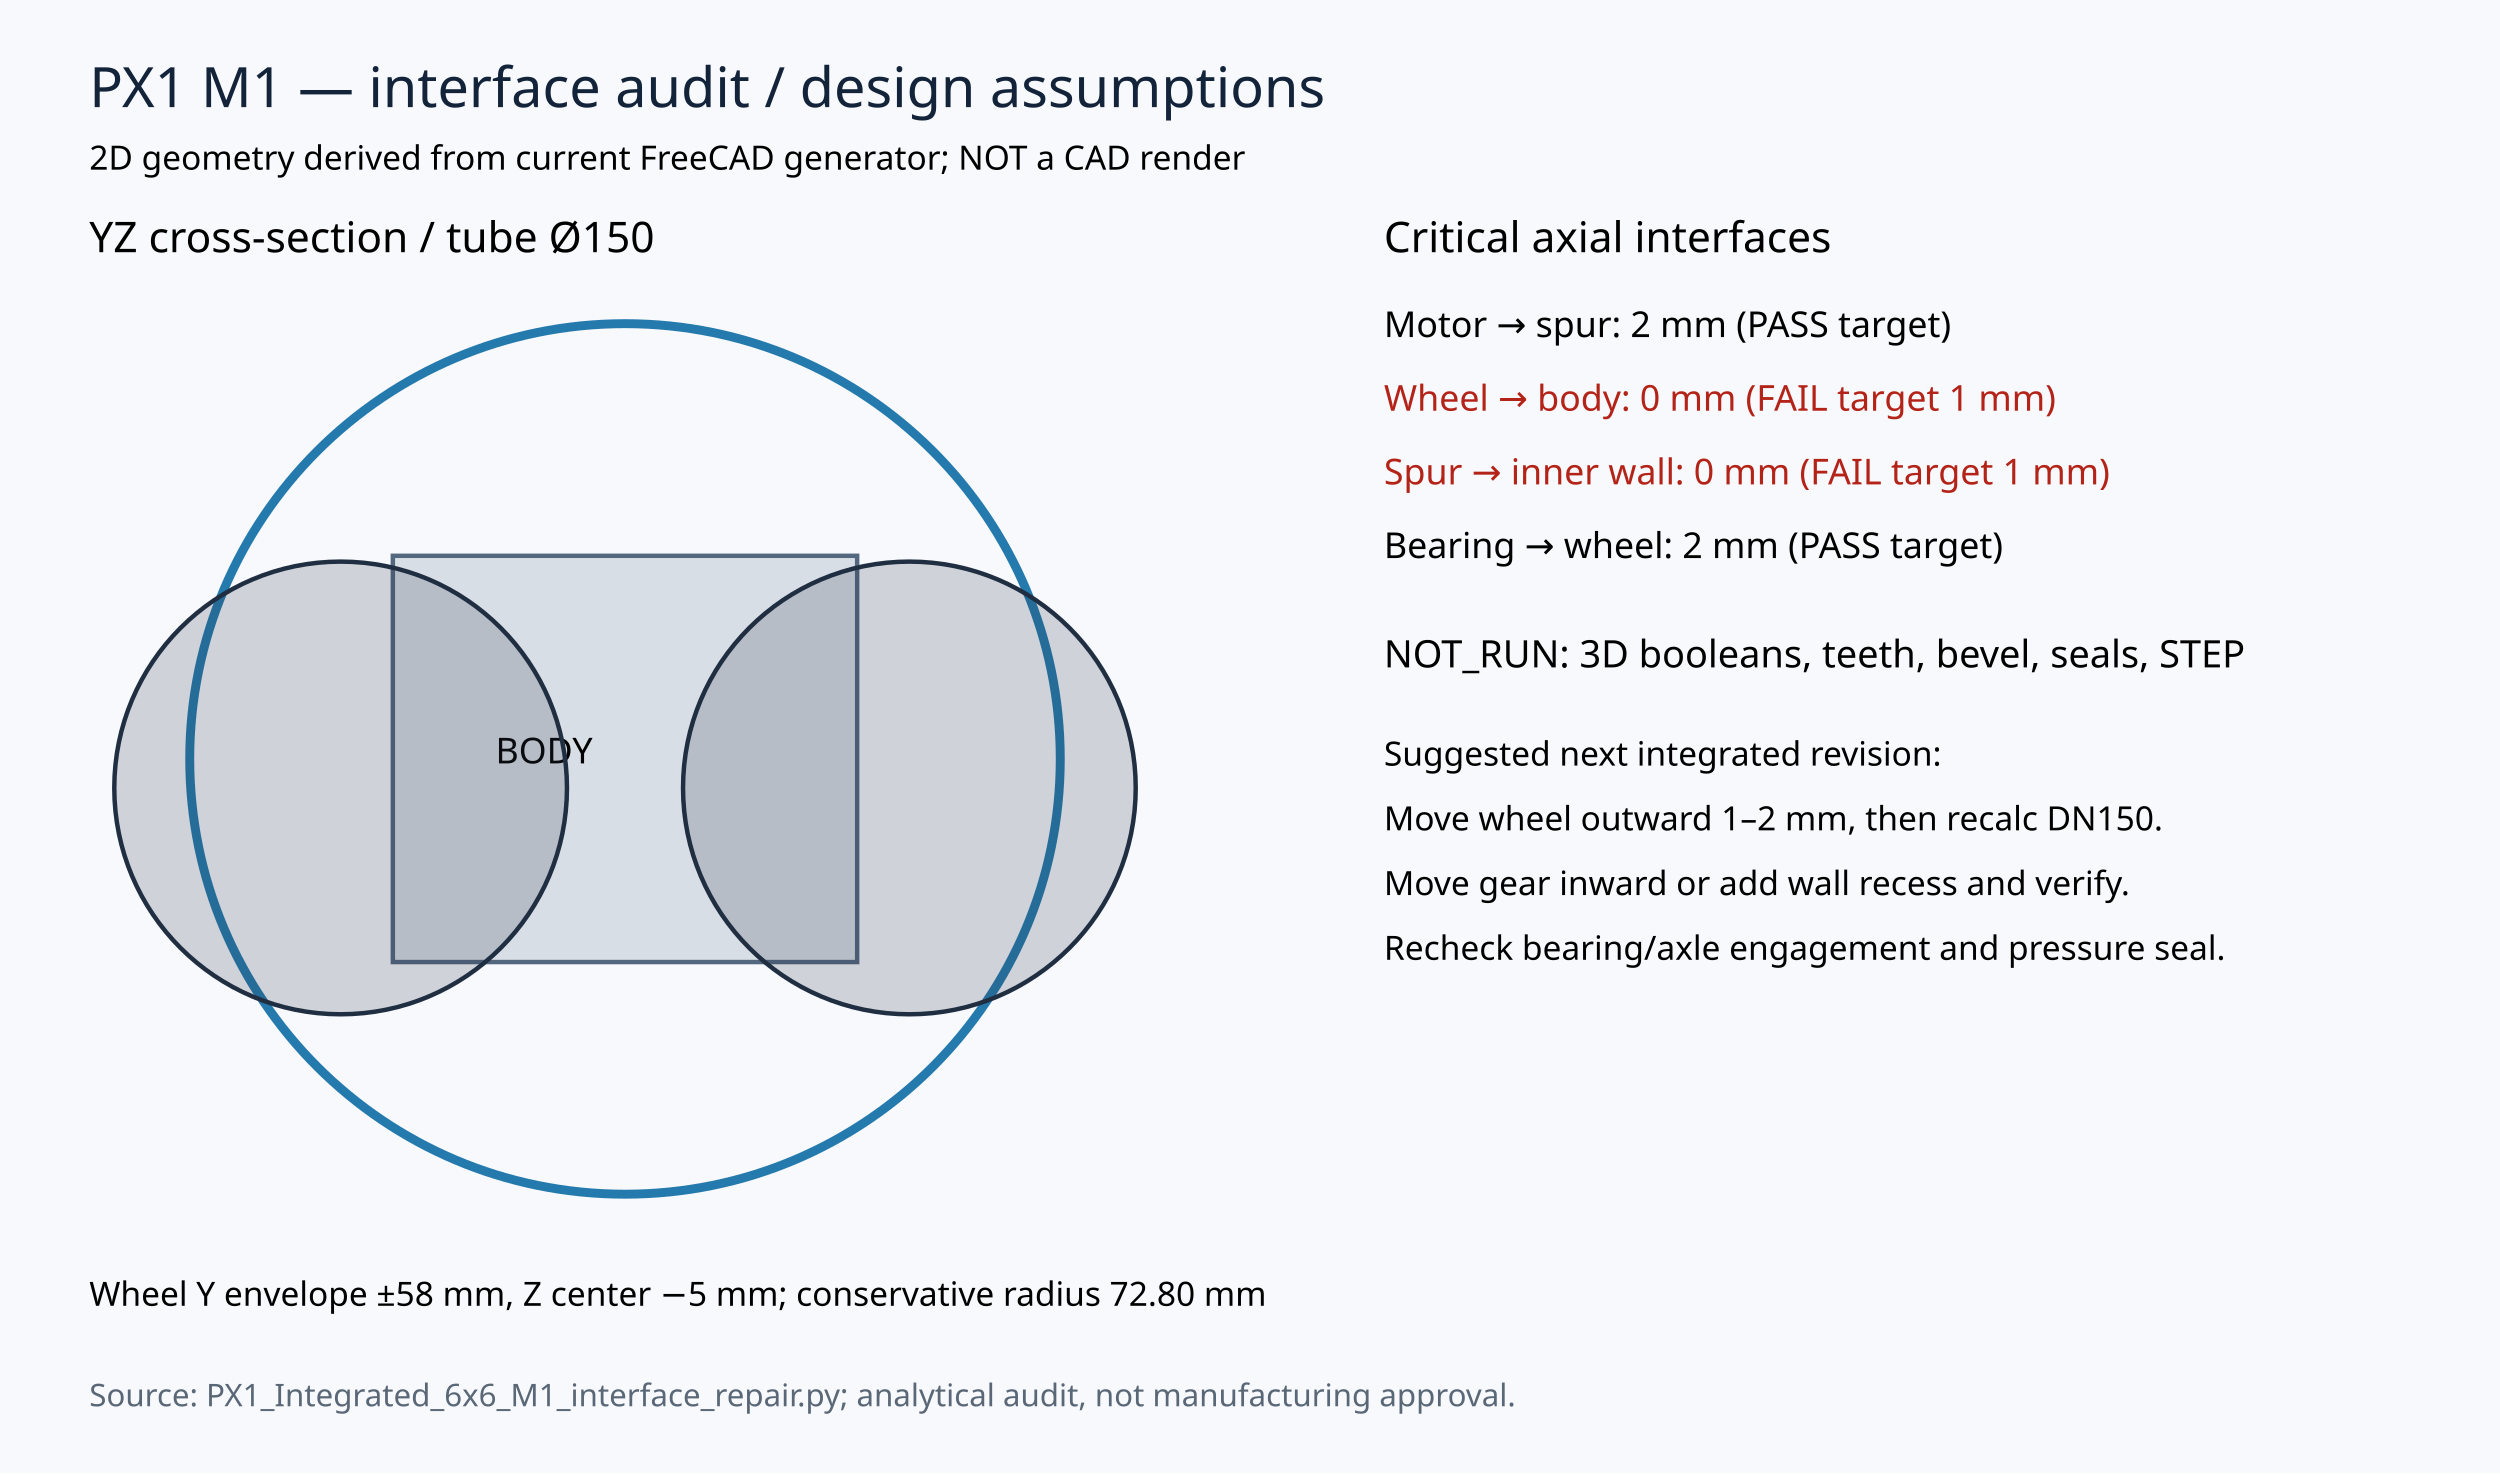
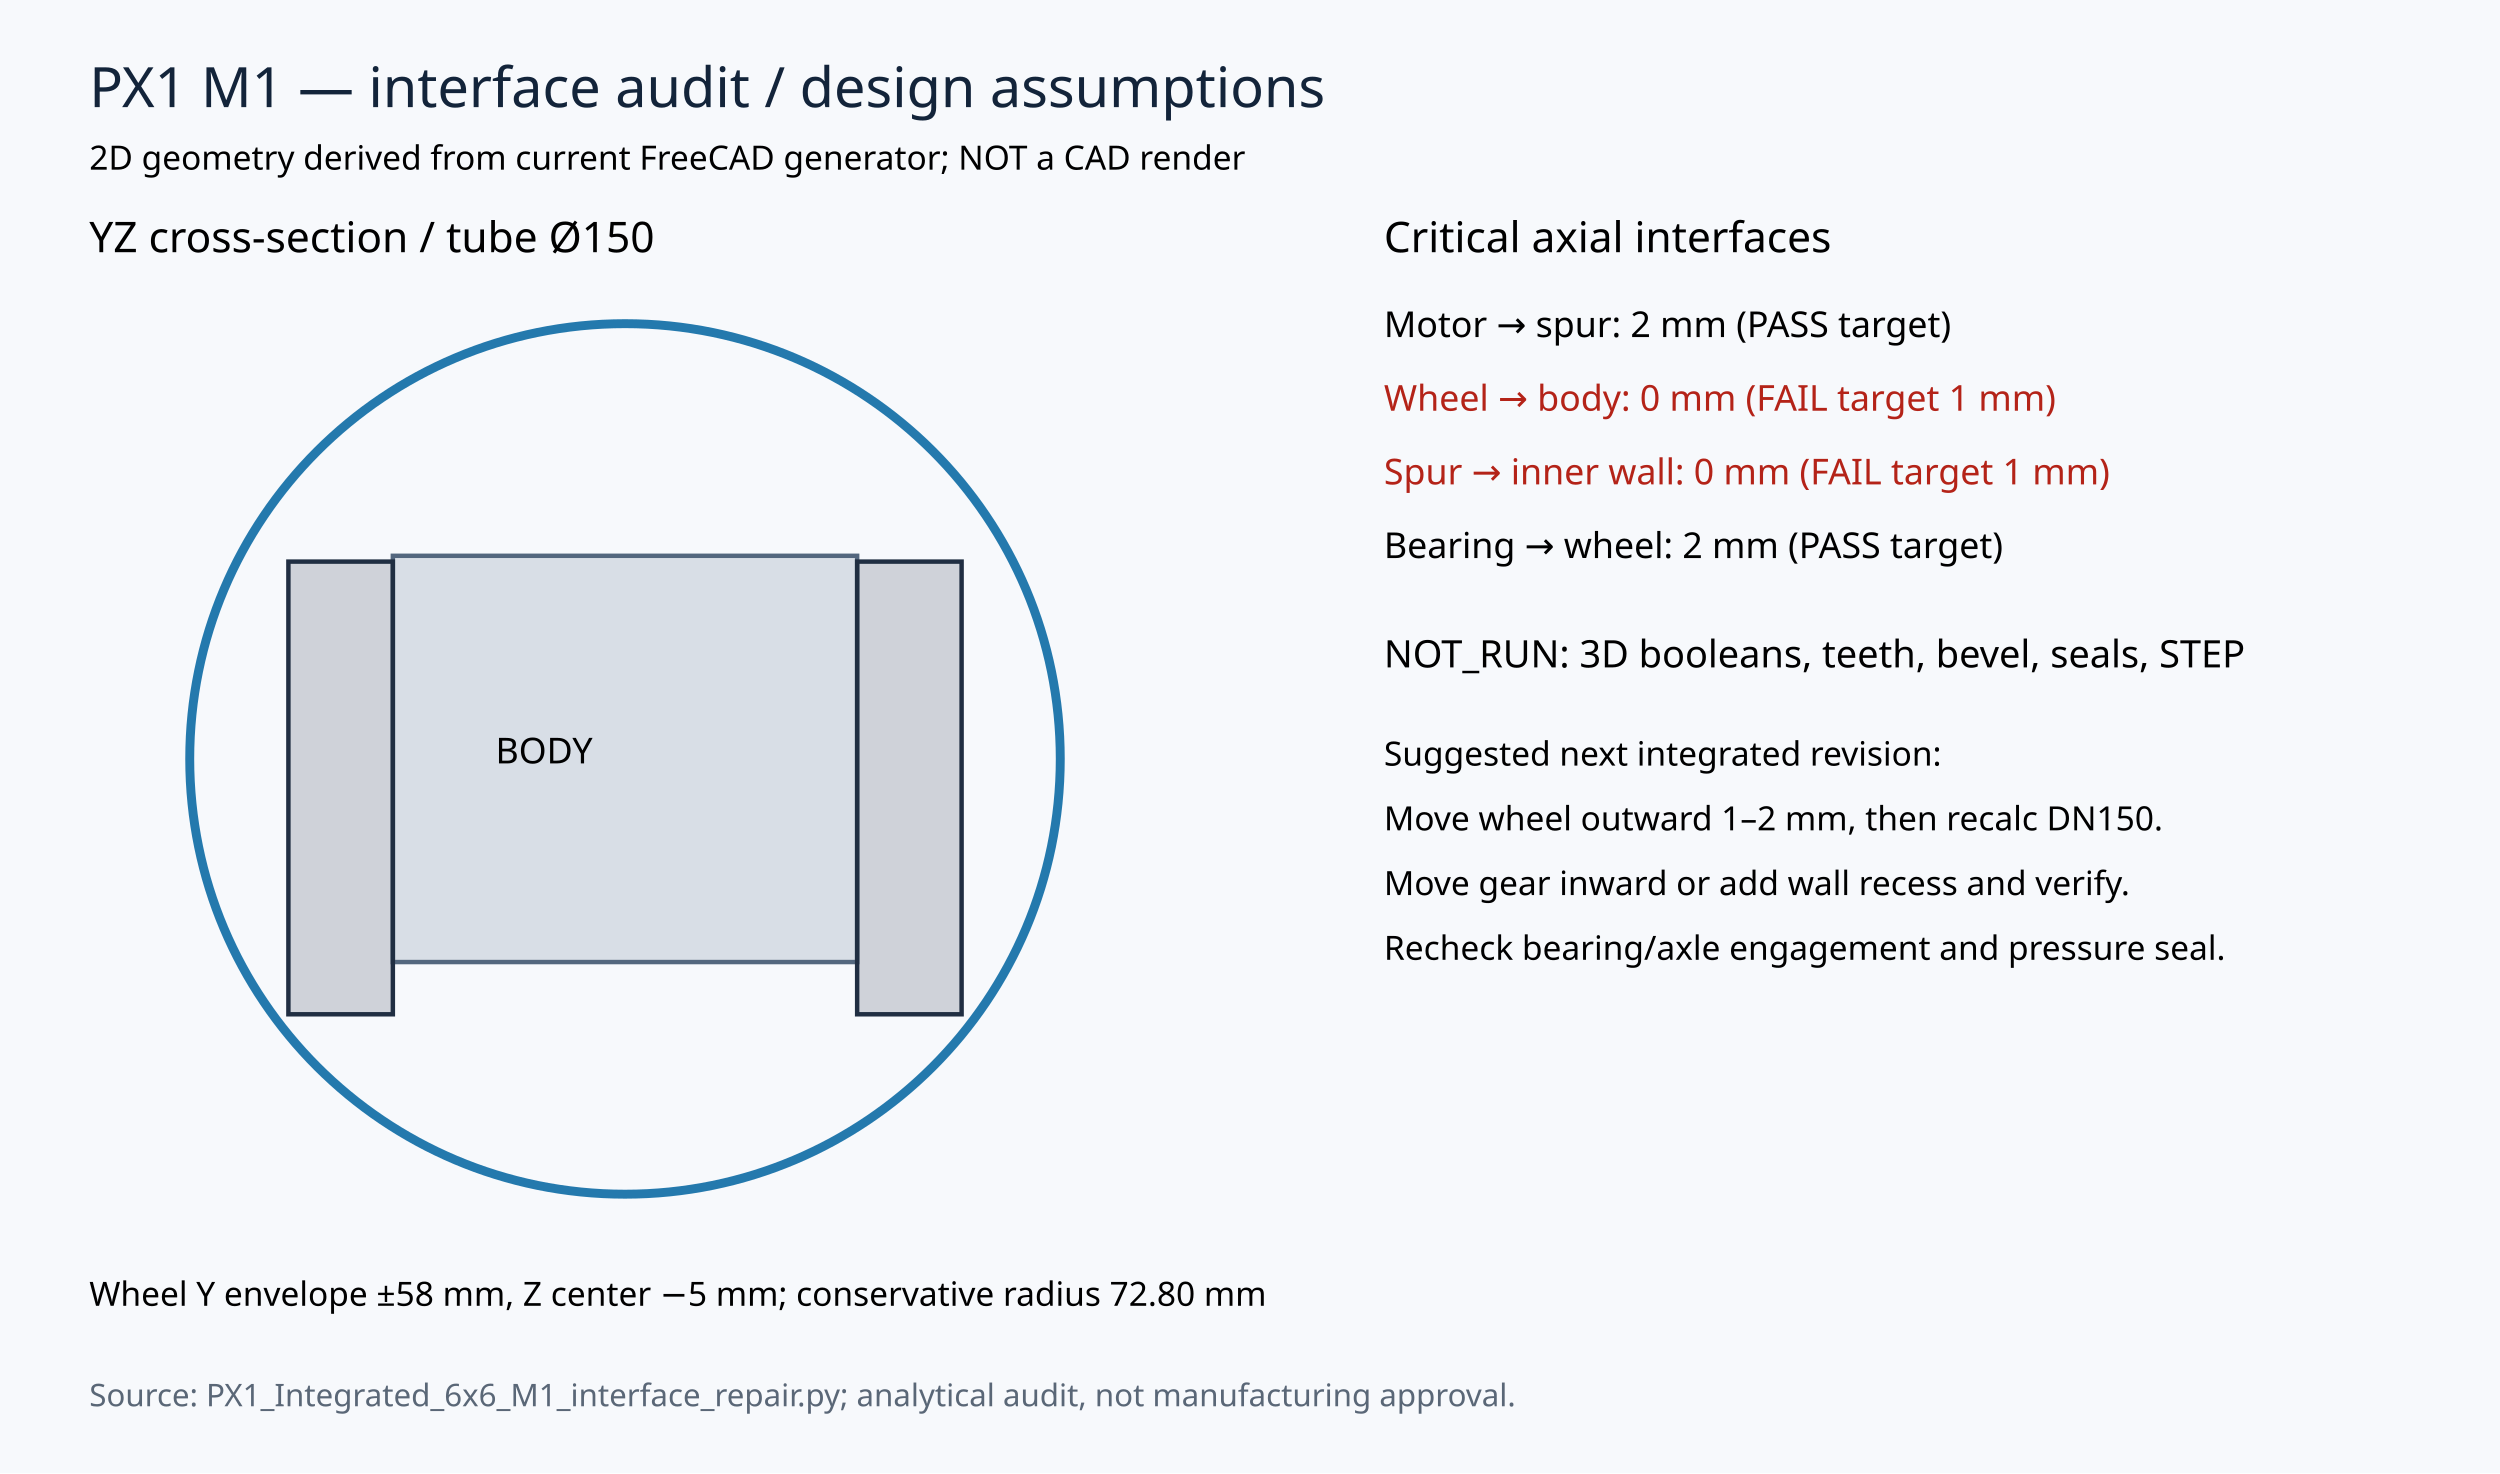
<svg xmlns="http://www.w3.org/2000/svg" width="1120" height="660" viewBox="0 0 1120 660">
  <rect width="1120" height="660" fill="#f7f9fc" />
  <text x="40" y="48" font-size="25" font-family="sans-serif" fill="#13243a">PX1 M1 — interface audit / design assumptions</text>
  <text x="40" y="76" font-size="15" font-family="sans-serif">2D geometry derived from current FreeCAD generator; NOT a CAD render</text>
  <text x="40" y="113" font-size="19" font-family="sans-serif">YZ cross-section / tube Ø150</text>
  <circle cx="280" cy="340" r="195" fill="none" stroke="#2479ad" stroke-width="4" />
  <rect x="176" y="249" width="208" height="182" fill="#bbc5d1" fill-opacity=".5" stroke="#53677e" stroke-width="2" />
  <text x="222" y="342" font-size="16" font-family="sans-serif">BODY</text>
-   <circle cx="152.6" cy="353" r="101.4" fill="#2f3a4c" fill-opacity=".2" stroke="#202e42" stroke-width="2" />
-   <circle cx="407.4" cy="353" r="101.4" fill="#2f3a4c" fill-opacity=".2" stroke="#202e42" stroke-width="2" />
+   <rect x="129.2" y="251.6" width="46.8" height="202.8" fill="#2f3a4c" fill-opacity=".2" stroke="#202e42" stroke-width="2" />
+   <rect x="384" y="251.6" width="46.8" height="202.8" fill="#2f3a4c" fill-opacity=".2" stroke="#202e42" stroke-width="2" />
  <text x="40" y="585" font-size="15" font-family="sans-serif">Wheel Y envelope ±58 mm, Z center −5 mm; conservative radius 72.80 mm</text>
  <text x="620" y="113" font-size="19" font-family="sans-serif">Critical axial interfaces</text>
  <text x="620" y="151" font-size="16" font-family="sans-serif">Motor → spur: 2 mm (PASS target)</text>
  <text x="620" y="184" font-size="16" font-family="sans-serif" fill="#b42318">Wheel → body: 0 mm (FAIL target 1 mm)</text>
  <text x="620" y="217" font-size="16" font-family="sans-serif" fill="#b42318">Spur → inner wall: 0 mm (FAIL target 1 mm)</text>
  <text x="620" y="250" font-size="16" font-family="sans-serif">Bearing → wheel: 2 mm (PASS target)</text>
  <text x="620" y="299" font-size="17" font-family="sans-serif">NOT_RUN: 3D booleans, teeth, bevel, seals, STEP</text>
  <text x="620" y="343" font-size="15" font-family="sans-serif">Suggested next integrated revision:</text>
  <text x="620" y="372" font-size="15" font-family="sans-serif">Move wheel outward 1–2 mm, then recalc DN150.</text>
  <text x="620" y="401" font-size="15" font-family="sans-serif">Move gear inward or add wall recess and verify.</text>
  <text x="620" y="430" font-size="15" font-family="sans-serif">Recheck bearing/axle engagement and pressure seal.</text>
  <text x="40" y="630" font-size="14" font-family="sans-serif" fill="#5a6777">Source: PX1_Integrated_6x6_M1_interface_repair.py; analytical audit, not manufacturing approval.</text>
</svg>
